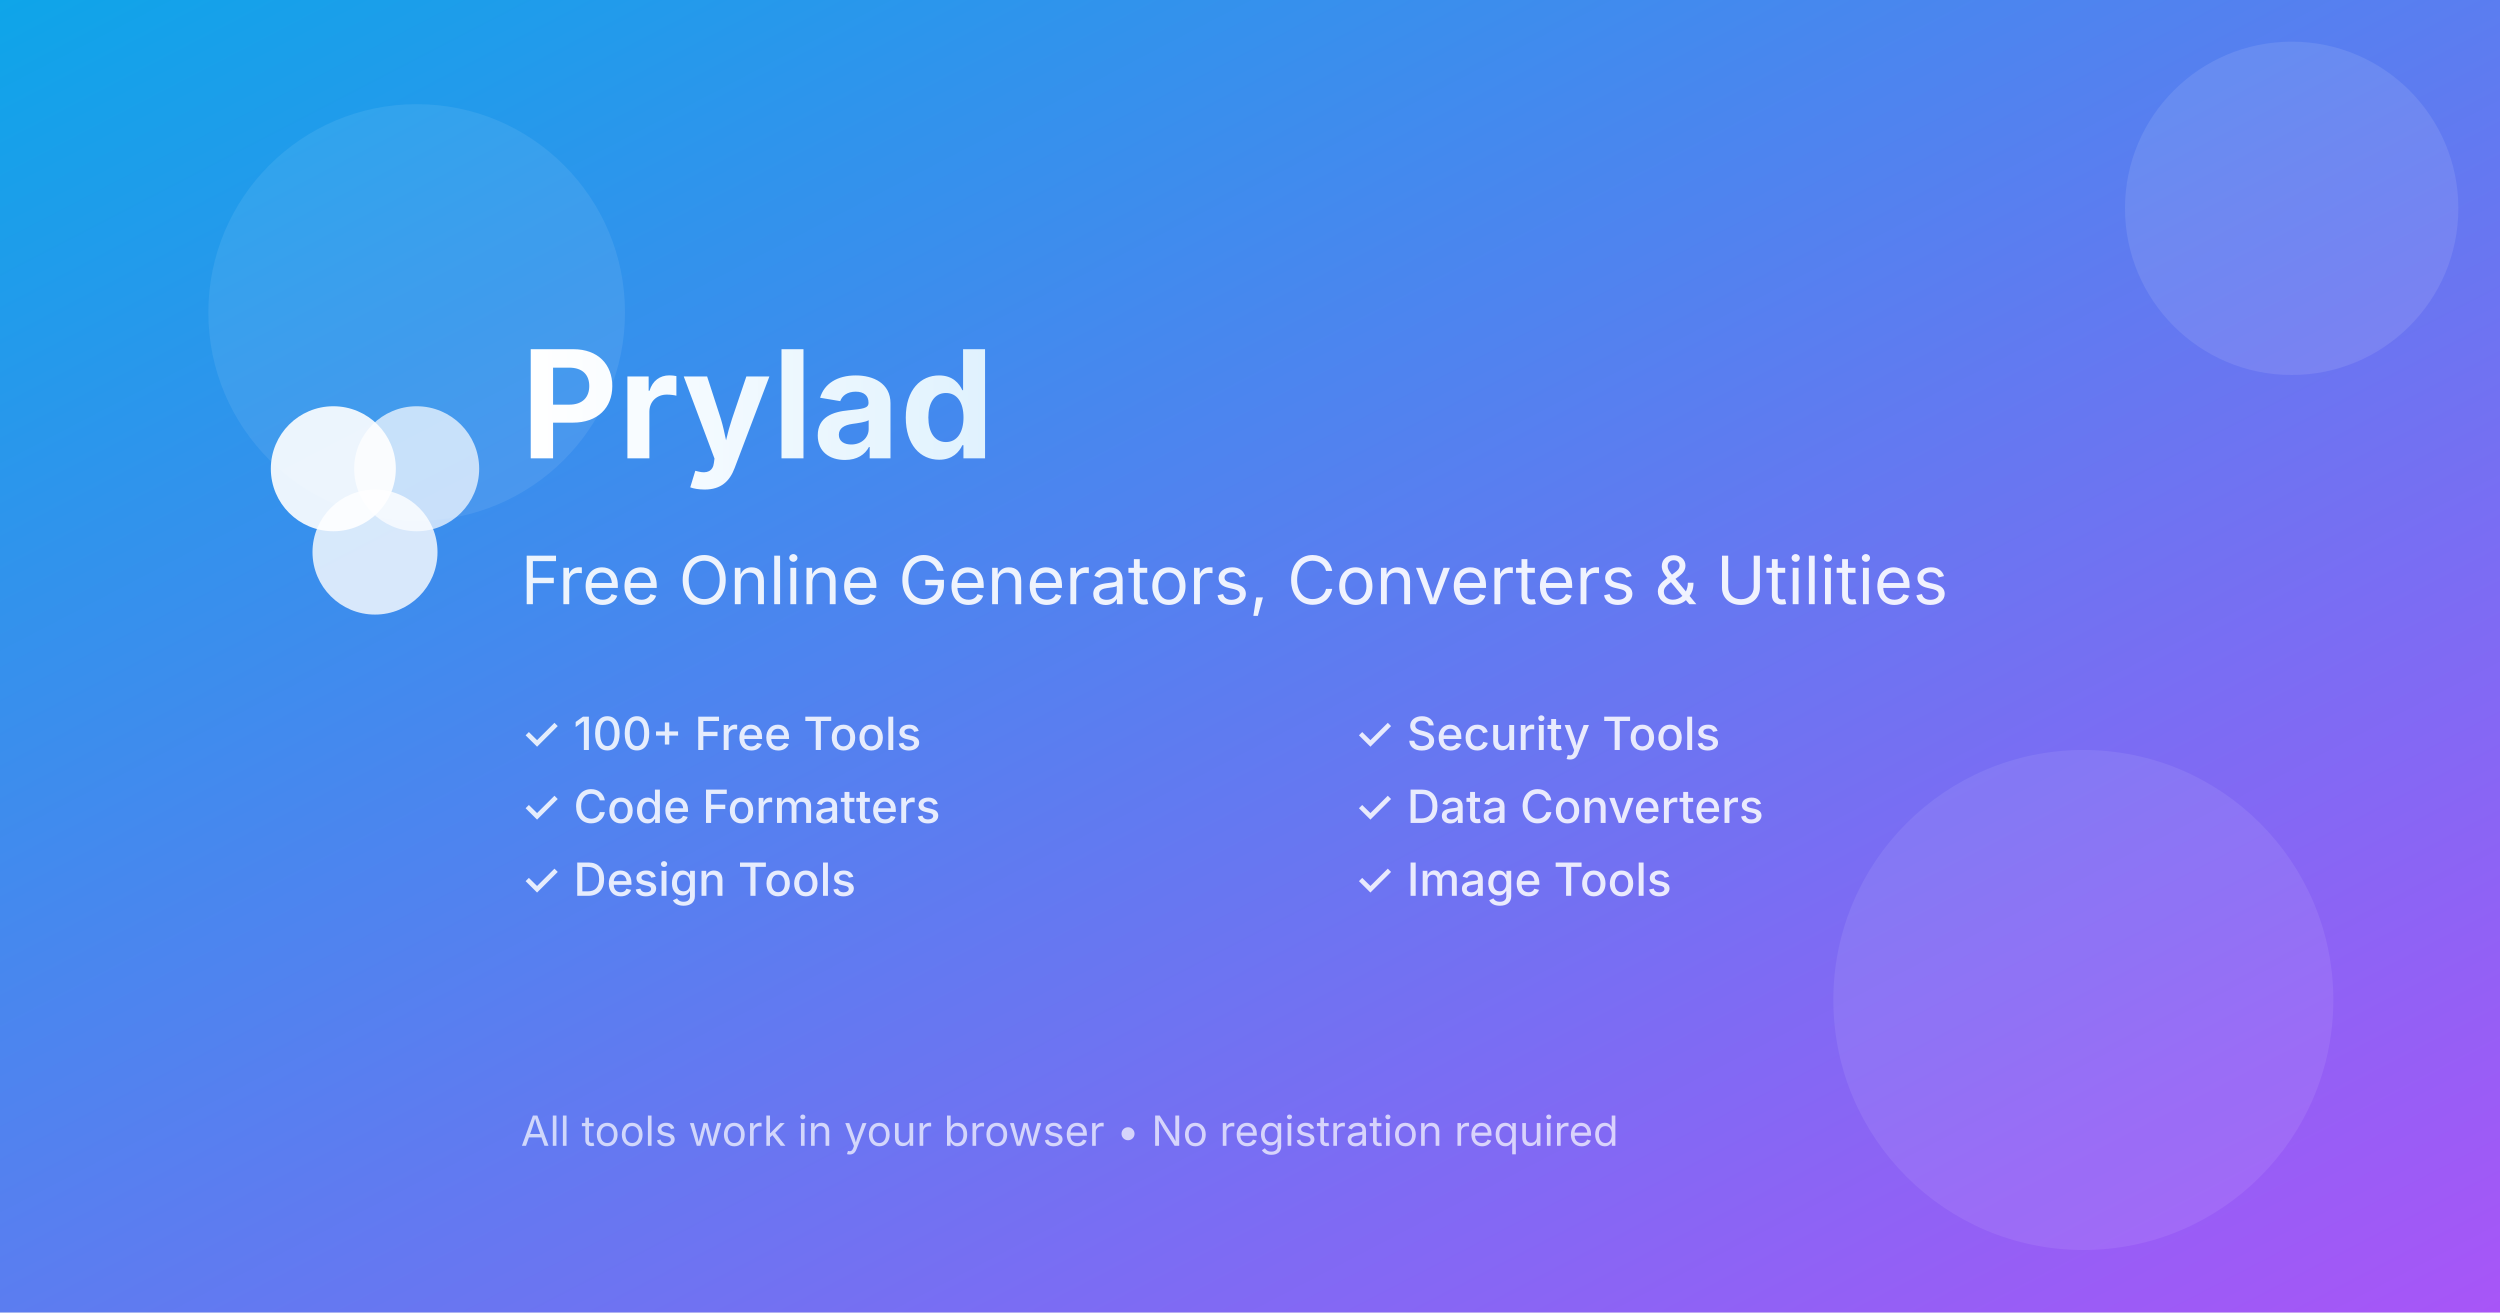
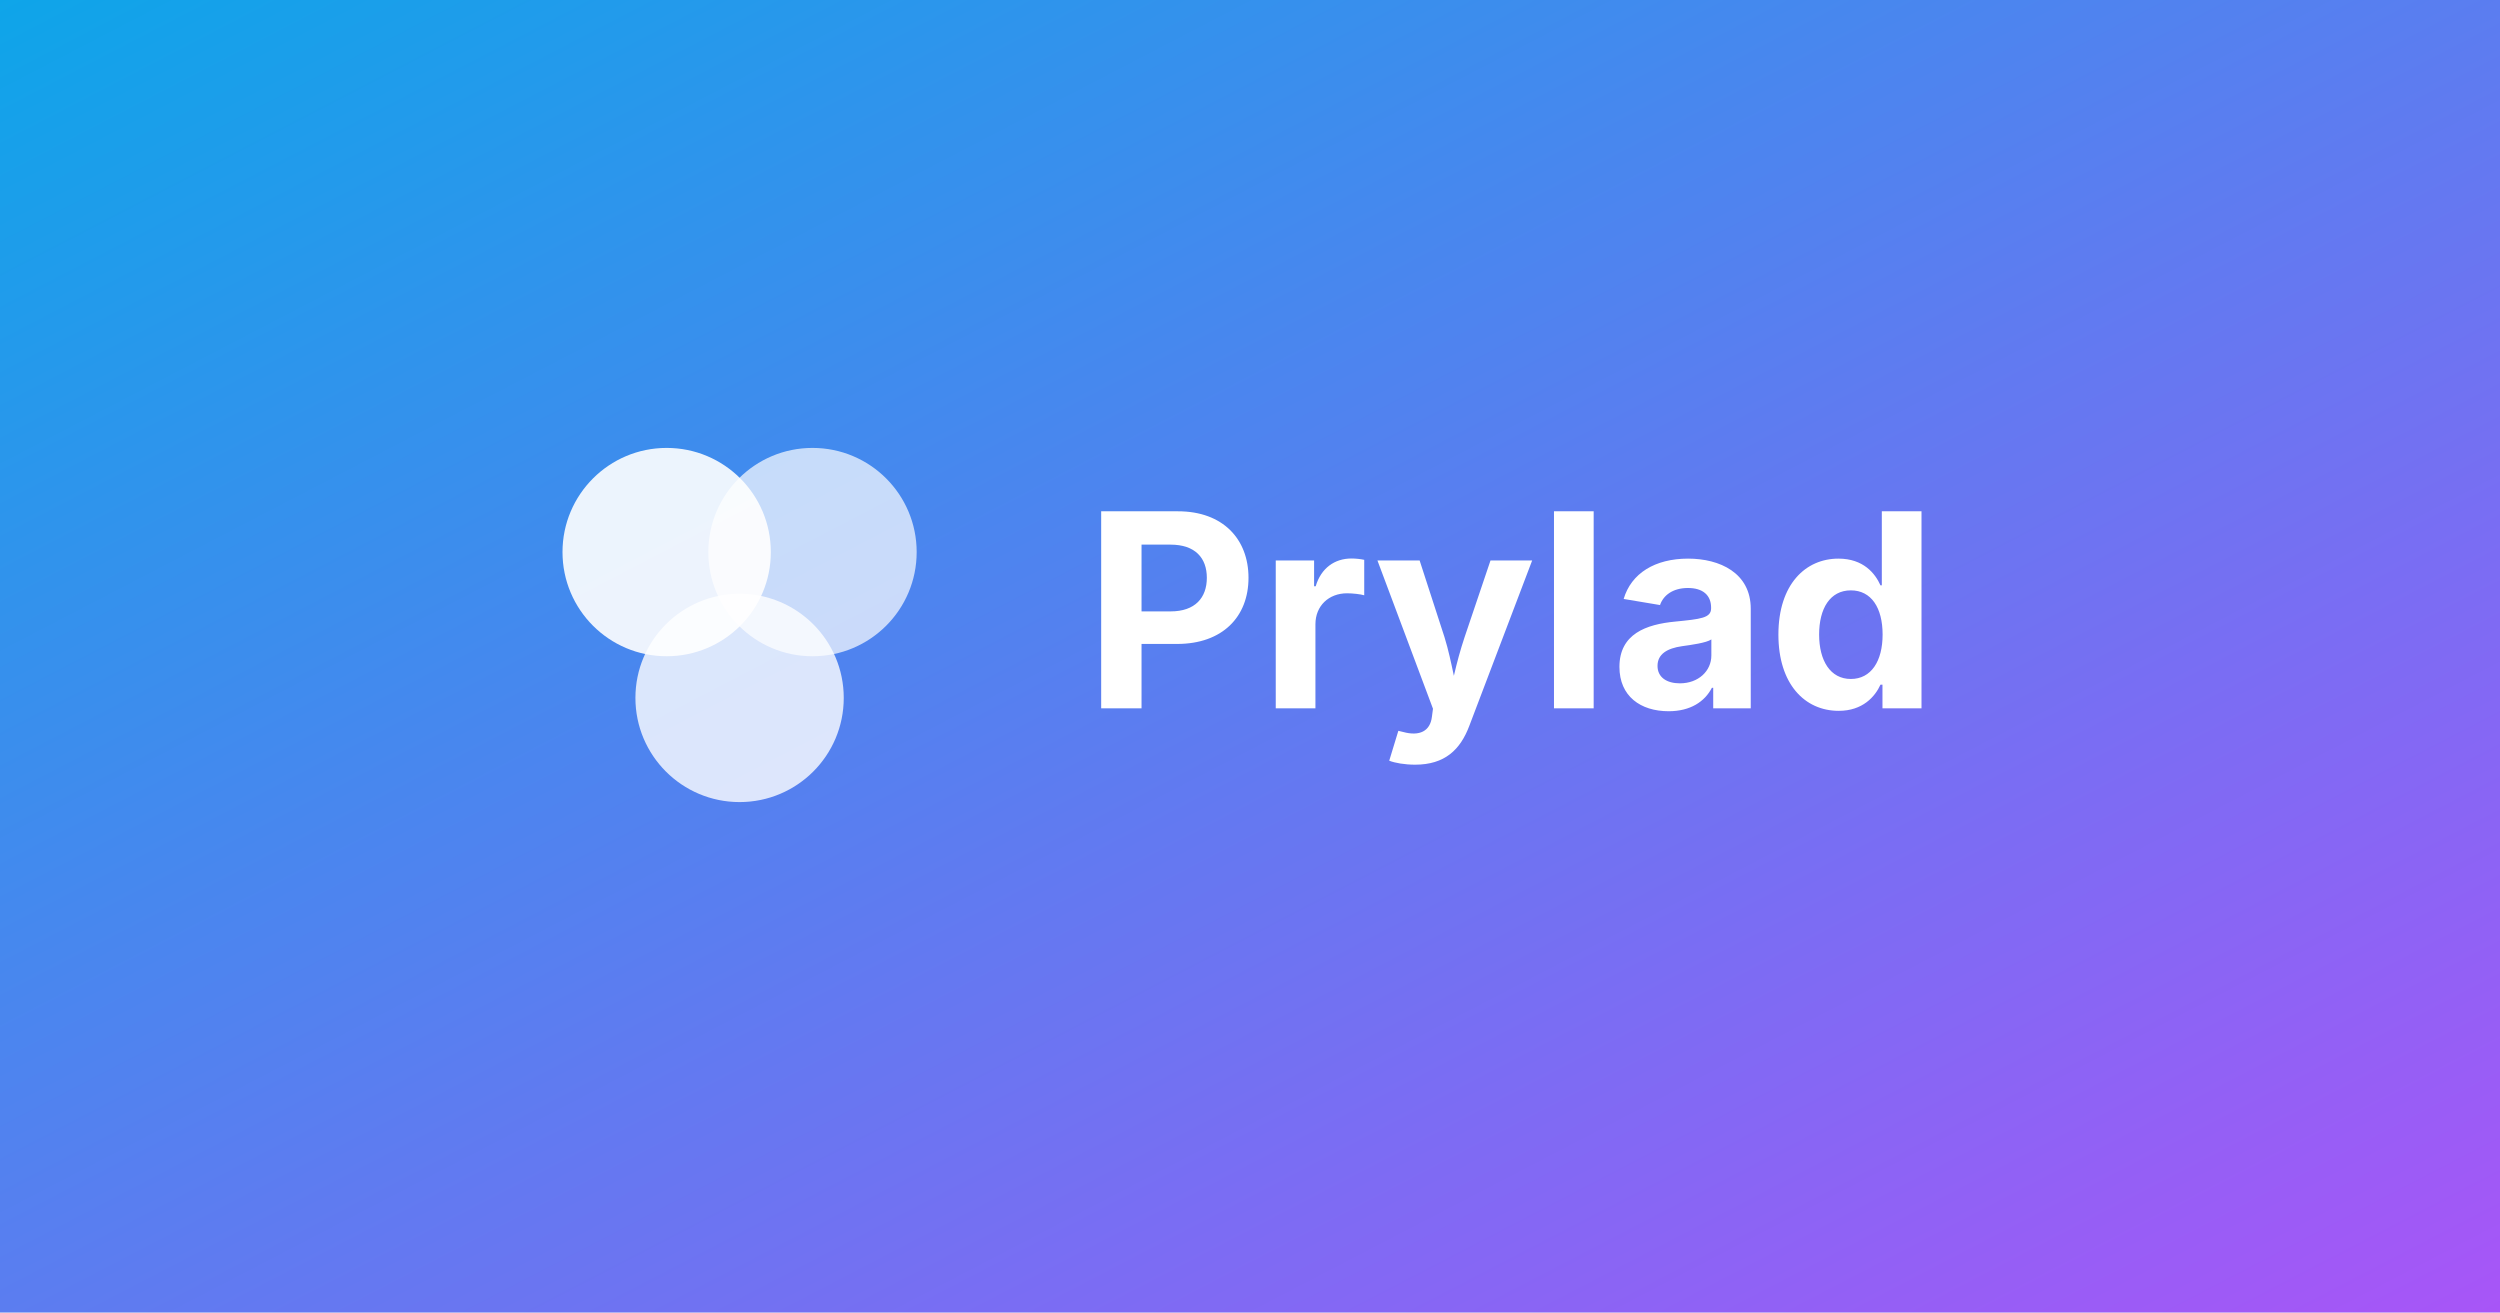
<svg xmlns="http://www.w3.org/2000/svg" width="1200" height="630" viewBox="0 0 1200 630" fill="none">
  <defs>
    <linearGradient id="bgGradient" x1="0%" y1="0%" x2="100%" y2="100%">
      <stop offset="0%" style="stop-color:#0ea5e9;stop-opacity:1" />
      <stop offset="100%" style="stop-color:#a855f7;stop-opacity:1" />
    </linearGradient>
-     <linearGradient id="textGradient" x1="0%" y1="0%" x2="100%" y2="0%">
-       <stop offset="0%" style="stop-color:#ffffff;stop-opacity:1" />
-       <stop offset="100%" style="stop-color:#e0f2fe;stop-opacity:1" />
-     </linearGradient>
  </defs>
  <rect width="1200" height="630" fill="url(#bgGradient)" />
-   <circle cx="200" cy="150" r="100" fill="white" opacity="0.08" />
-   <circle cx="1000" cy="480" r="120" fill="white" opacity="0.08" />
-   <circle cx="1100" cy="100" r="80" fill="white" opacity="0.1" />
-   <g transform="translate(100, 165)">
-     <circle cx="60" cy="60" r="30" fill="white" opacity="0.9" />
-     <circle cx="100" cy="60" r="30" fill="white" opacity="0.7" />
-     <circle cx="80" cy="100" r="30" fill="white" opacity="0.8" />
-   </g>
-   <text x="250" y="220" font-family="system-ui, -apple-system, sans-serif" font-size="72" font-weight="700" fill="url(#textGradient)">
-     Prylad
-   </text>
-   <text x="250" y="290" font-family="system-ui, -apple-system, sans-serif" font-size="32" font-weight="400" fill="white" opacity="0.9">
-     Free Online Generators, Converters &amp; Utilities
-   </text>
-   <g transform="translate(250, 360)">
-     <text x="0" y="0" font-family="system-ui, -apple-system, sans-serif" font-size="22" font-weight="500" fill="white" opacity="0.85">
-       ✓ 100+ Free Tools
-     </text>
-     <text x="0" y="35" font-family="system-ui, -apple-system, sans-serif" font-size="22" font-weight="500" fill="white" opacity="0.85">
-       ✓ Code Formatters
-     </text>
-     <text x="0" y="70" font-family="system-ui, -apple-system, sans-serif" font-size="22" font-weight="500" fill="white" opacity="0.85">
-       ✓ Design Tools
-     </text>
-     <text x="400" y="0" font-family="system-ui, -apple-system, sans-serif" font-size="22" font-weight="500" fill="white" opacity="0.85">
-       ✓ Security Tools
-     </text>
-     <text x="400" y="35" font-family="system-ui, -apple-system, sans-serif" font-size="22" font-weight="500" fill="white" opacity="0.85">
-       ✓ Data Converters
-     </text>
-     <text x="400" y="70" font-family="system-ui, -apple-system, sans-serif" font-size="22" font-weight="500" fill="white" opacity="0.85">
-       ✓ Image Tools
+   <g transform="translate(600, 315)">
+     <g transform="translate(-280, -50)">
+       <circle cx="0" cy="0" r="50" fill="white" opacity="0.9" />
+       <circle cx="70" cy="0" r="50" fill="white" opacity="0.7" />
+       <circle cx="35" cy="70" r="50" fill="white" opacity="0.8" />
+     </g>
+     <text x="-80" y="25" font-family="system-ui, -apple-system, sans-serif" font-size="130" font-weight="700" fill="white">
+       Prylad
    </text>
  </g>
-   <text x="250" y="550" font-family="system-ui, -apple-system, sans-serif" font-size="20" font-weight="400" fill="white" opacity="0.7">
-     All tools work in your browser • No registration required
-   </text>
</svg>
